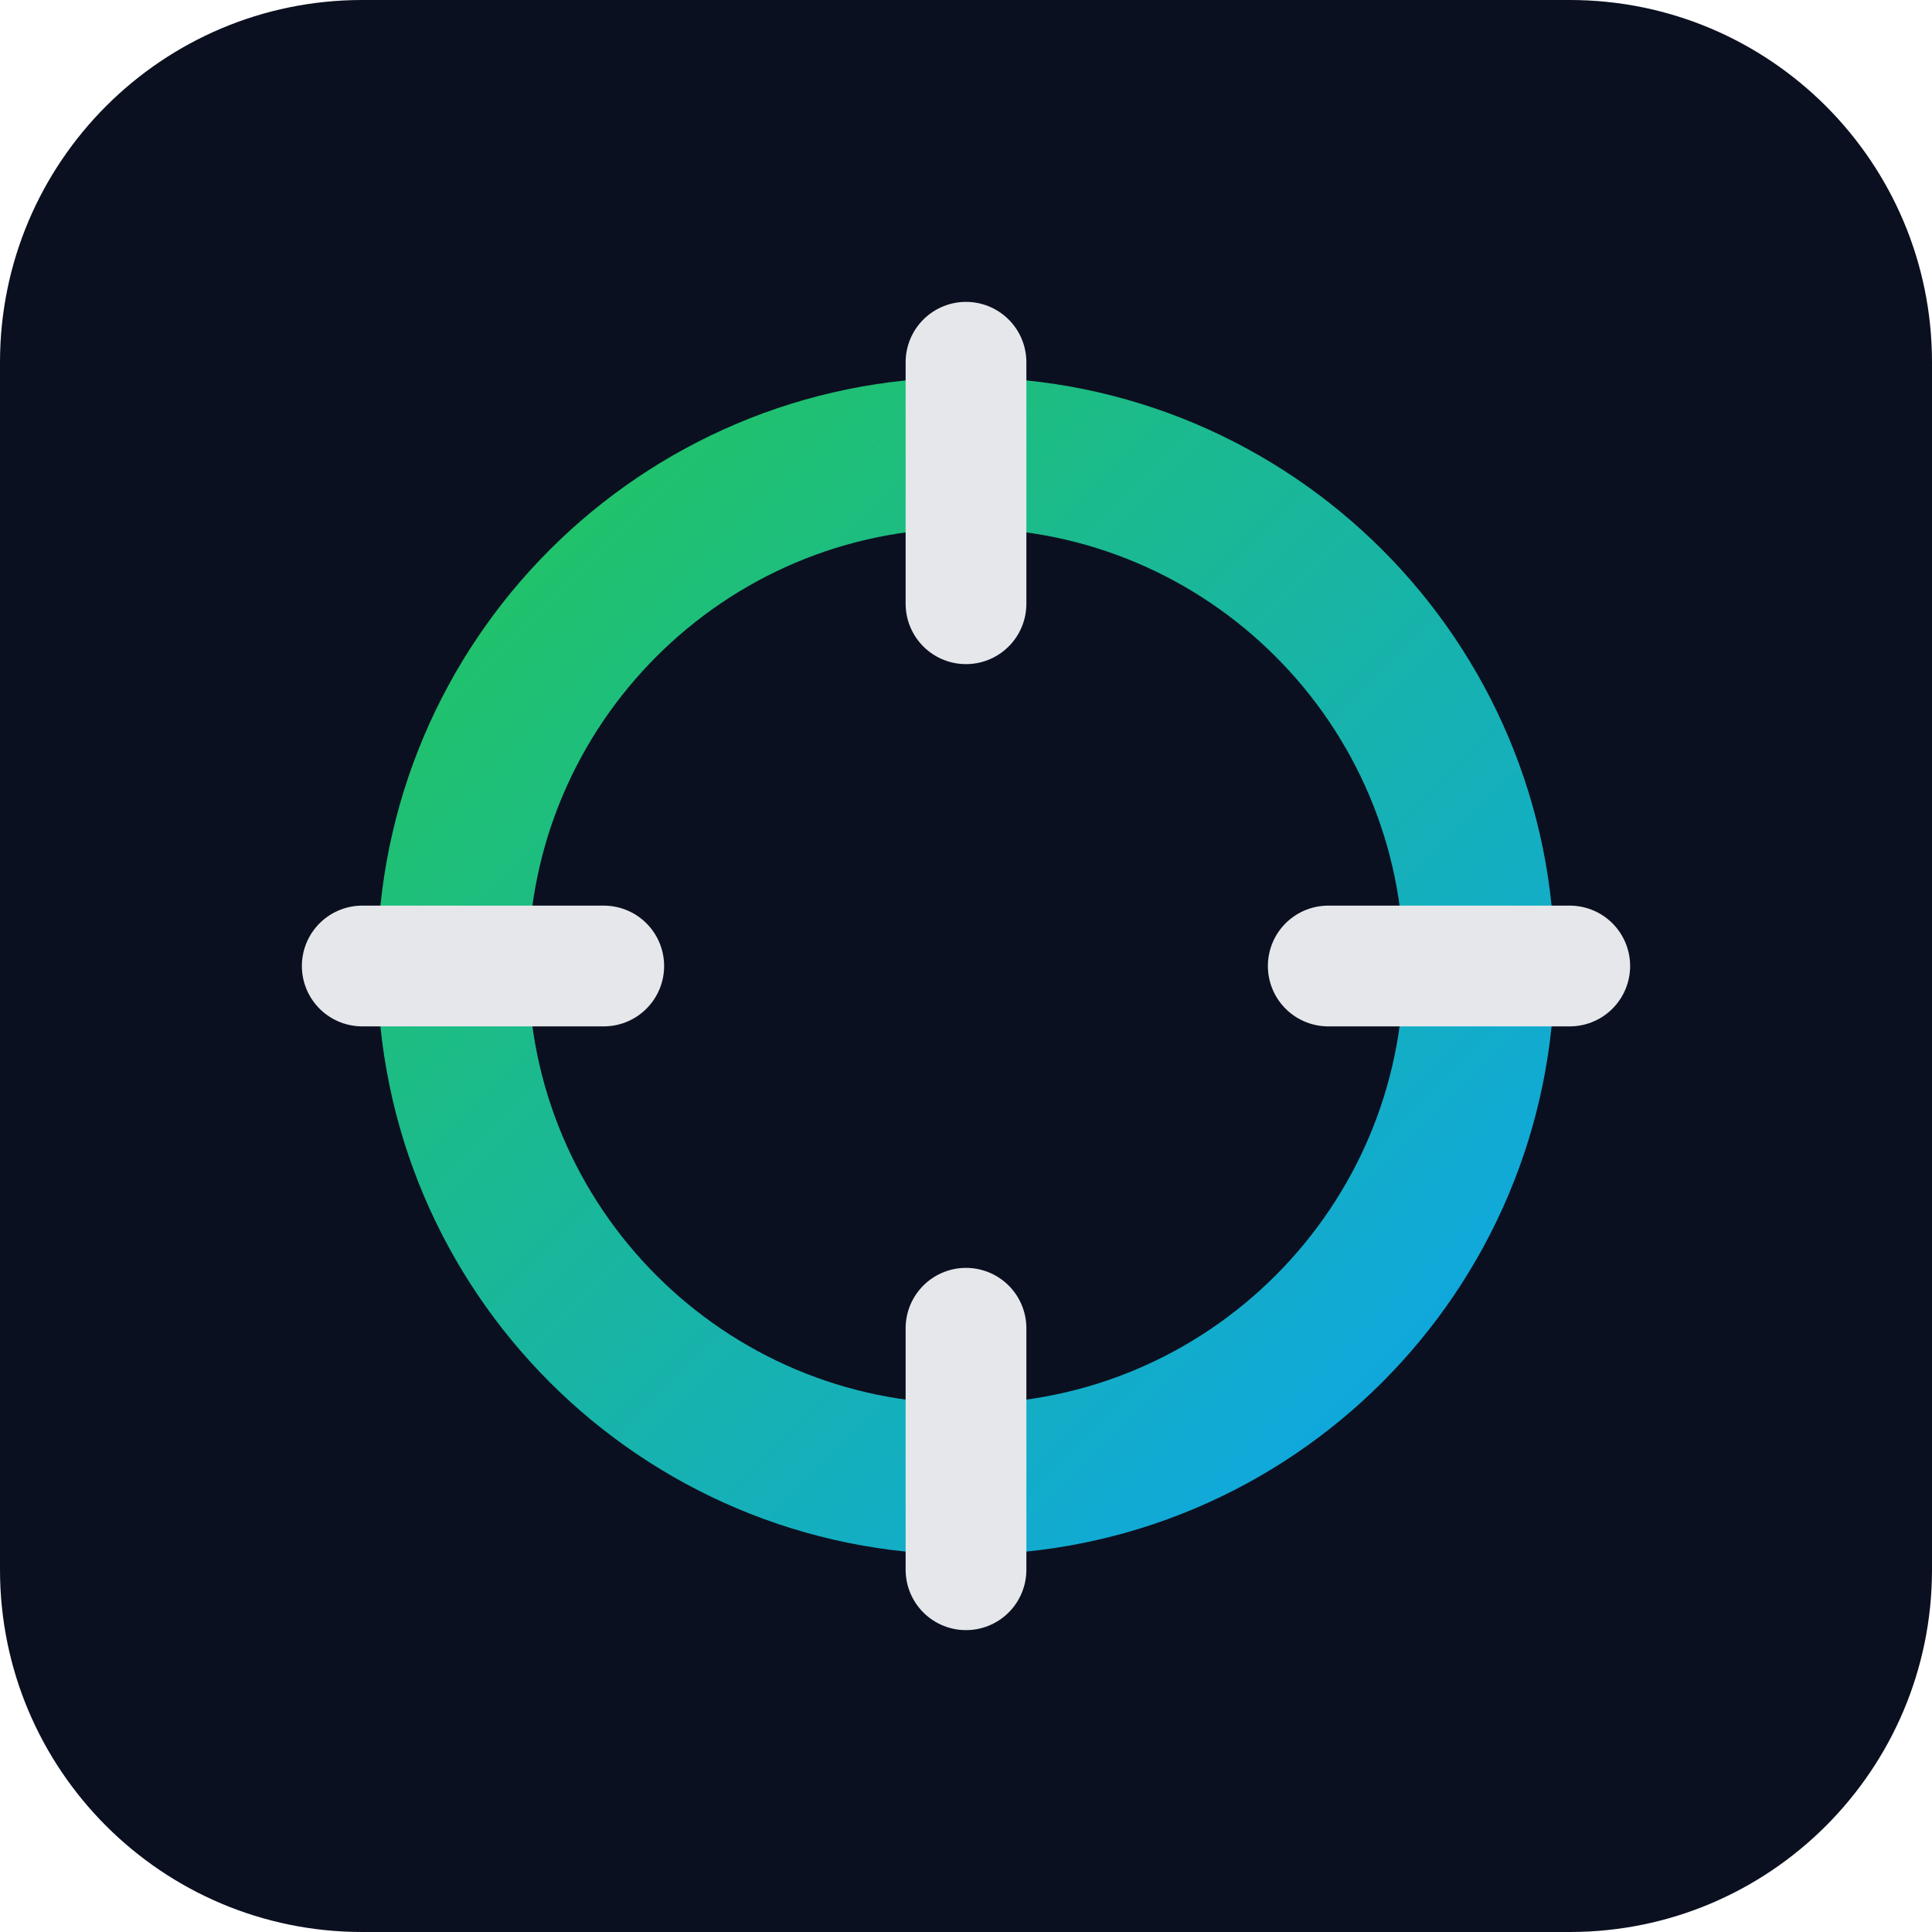
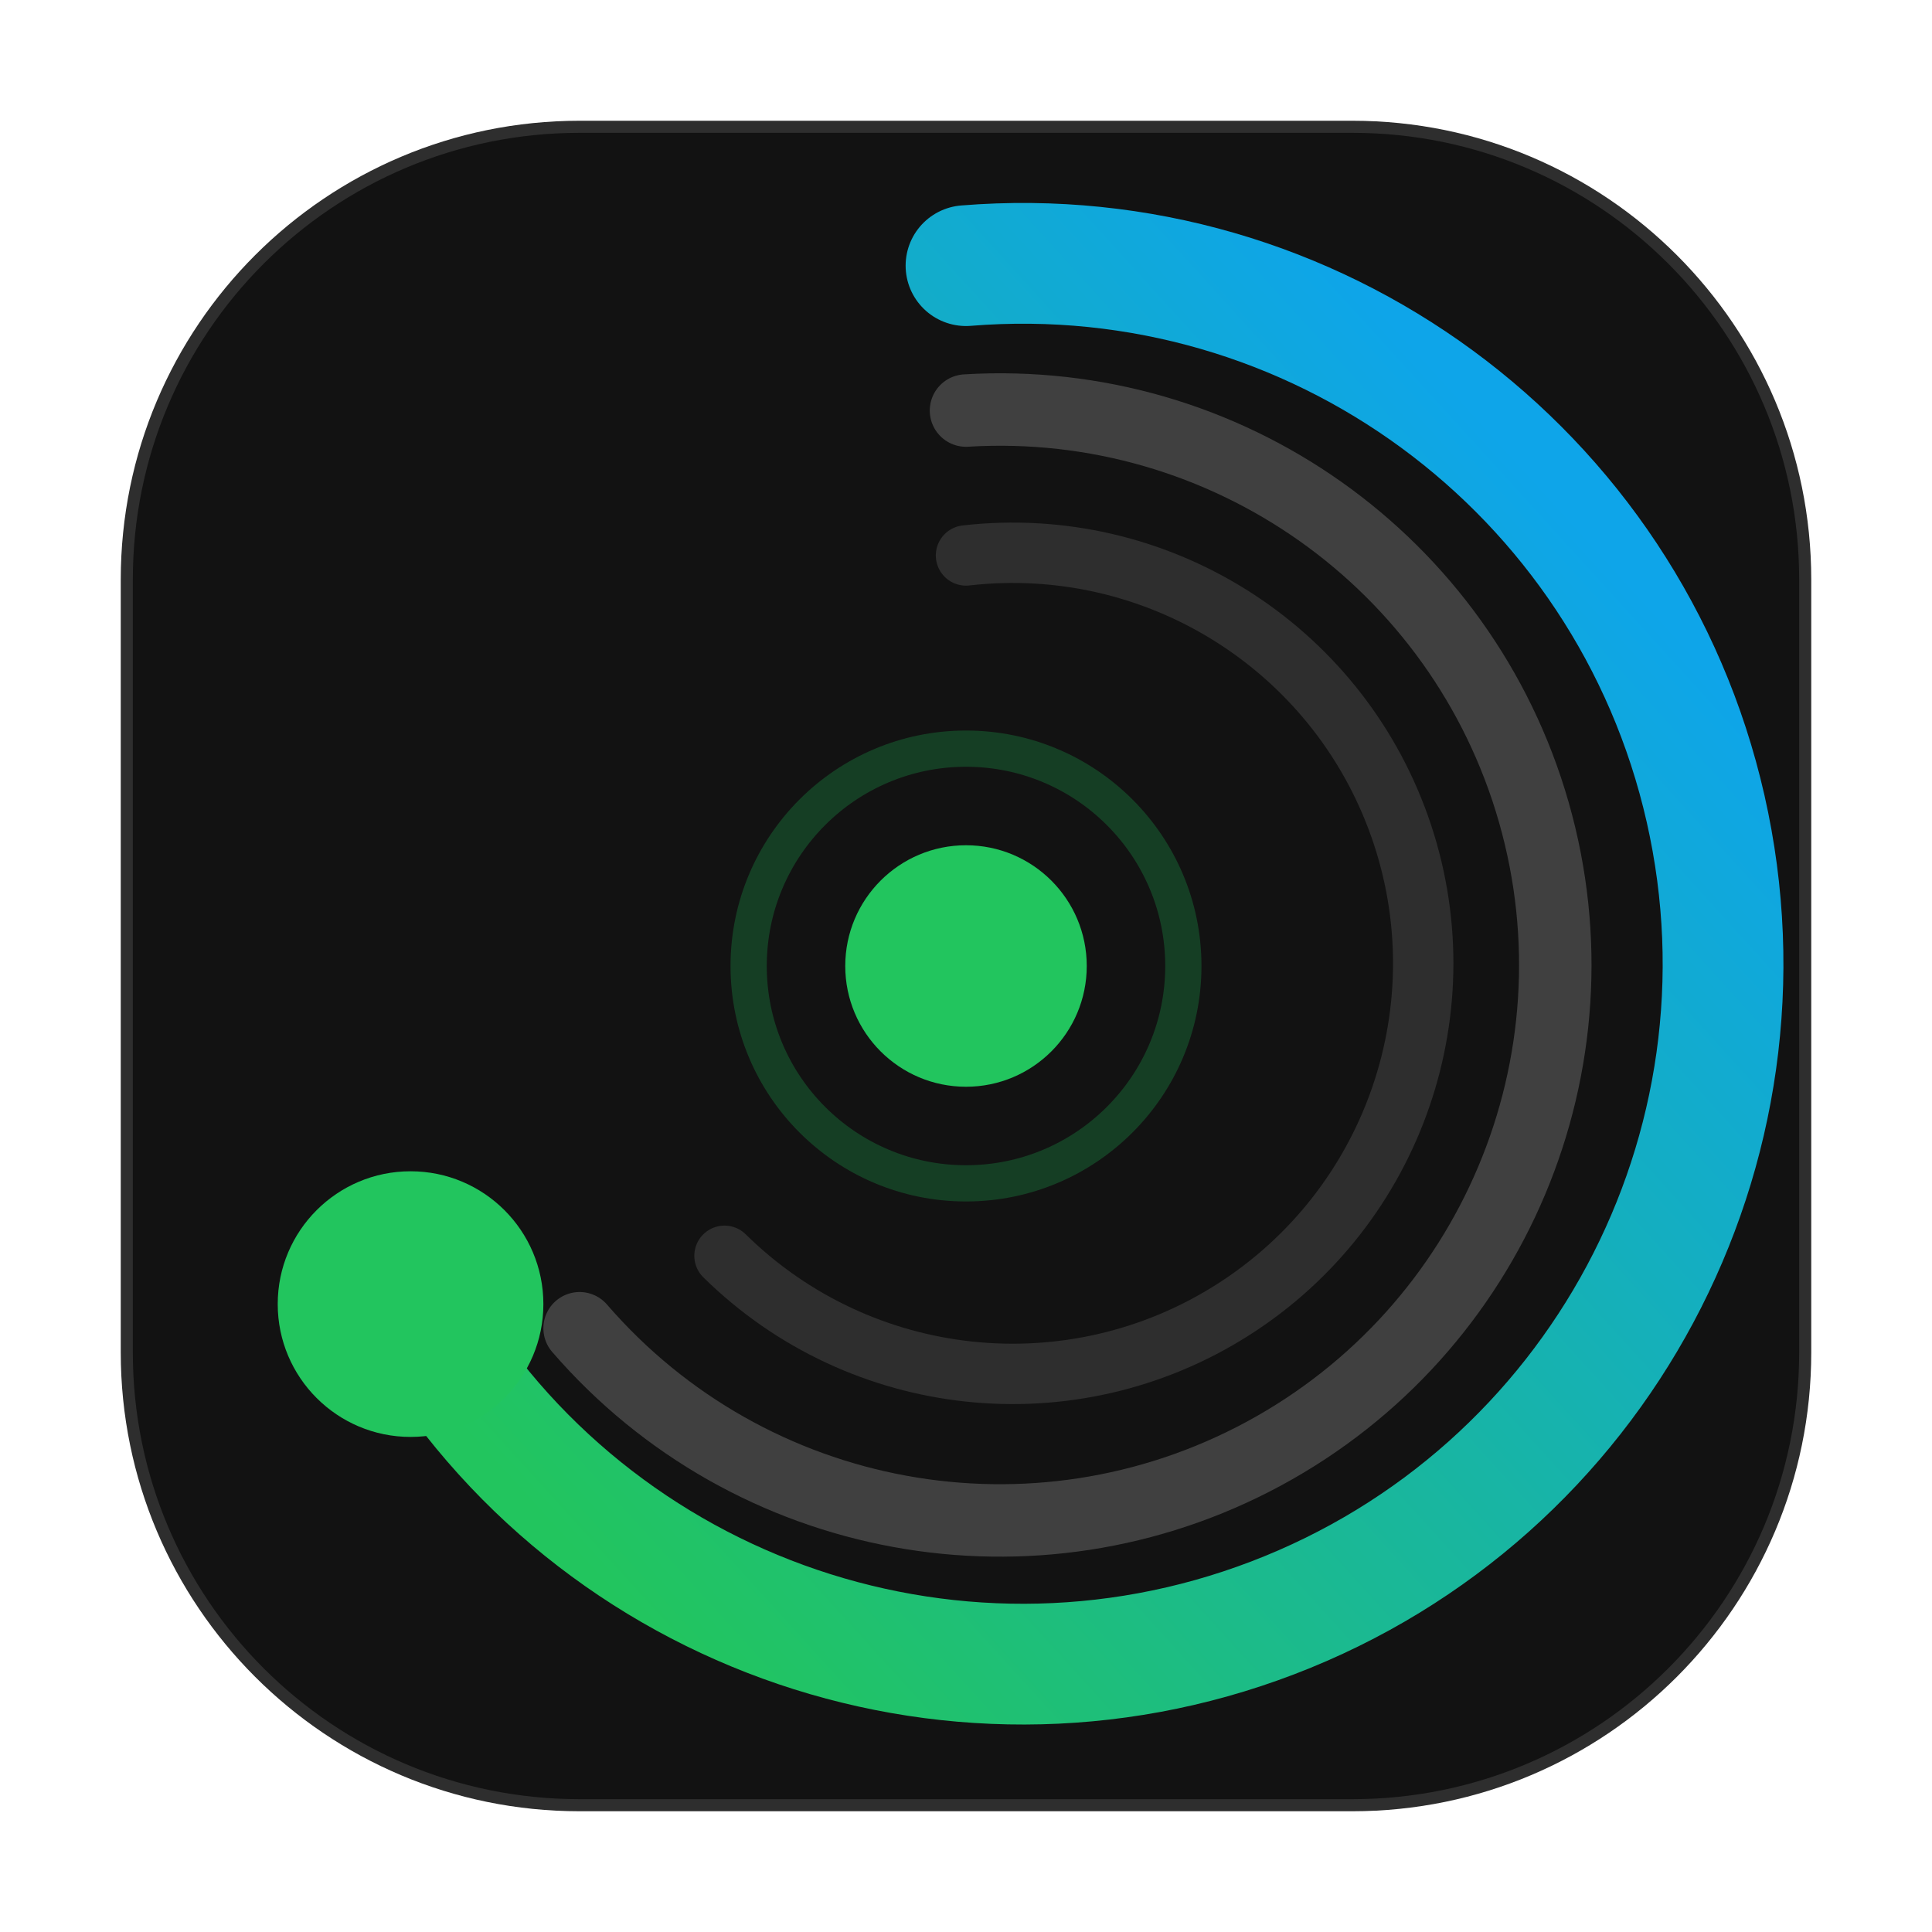
- <svg xmlns="http://www.w3.org/2000/svg" viewBox="0 0 128 128" role="img" aria-label="FitTrack Go icon">
+ <svg xmlns="http://www.w3.org/2000/svg" viewBox="0 0 80 80" role="img" aria-label="FitTrack Go">
  <defs>
-     <linearGradient id="g" x1="0%" x2="100%" y1="0%" y2="100%">
-       <stop offset="0%" stop-color="#22c55e" />
-       <stop offset="100%" stop-color="#0ea5e9" />
+     <linearGradient id="g" x1="18" y1="58" x2="62" y2="18" gradientUnits="userSpaceOnUse">
+       <stop stop-color="#22c55e" />
+       <stop offset="1" stop-color="#0ea5e9" />
    </linearGradient>
  </defs>
-   <rect width="128" height="128" rx="24" fill="#0b1020" />
-   <circle cx="64" cy="64" r="34" fill="none" stroke="url(#g)" stroke-width="10" />
-   <path d="M64 24v16M64 88v16M24 64h16M88 64h16" stroke="#e5e7eb" stroke-width="8" stroke-linecap="round" />
+   <rect x="5" y="5" width="70" height="70" rx="19" fill="#121212" stroke="rgba(255,255,255,0.12)" stroke-width="1" />
+   <path d="M 40 17 A 23 23 0 1 1 24 55" fill="none" stroke="#fafafa" stroke-opacity="0.2" stroke-width="3" stroke-linecap="round" />
+   <path d="M 40 23 A 17 17 0 1 1 30 52" fill="none" stroke="#fafafa" stroke-opacity="0.12" stroke-width="2.5" stroke-linecap="round" />
+   <path d="M 40 11 A 29 29 0 1 1 17 54" fill="none" stroke="url(#g)" stroke-width="5" stroke-linecap="round" />
+   <circle cx="17" cy="54" r="5.5" fill="#22c55e" />
+   <circle cx="40" cy="40" r="5" fill="#22c55e" />
+   <circle cx="40" cy="40" r="9" fill="none" stroke="#22c55e" stroke-opacity="0.25" stroke-width="1.5" />
</svg>
